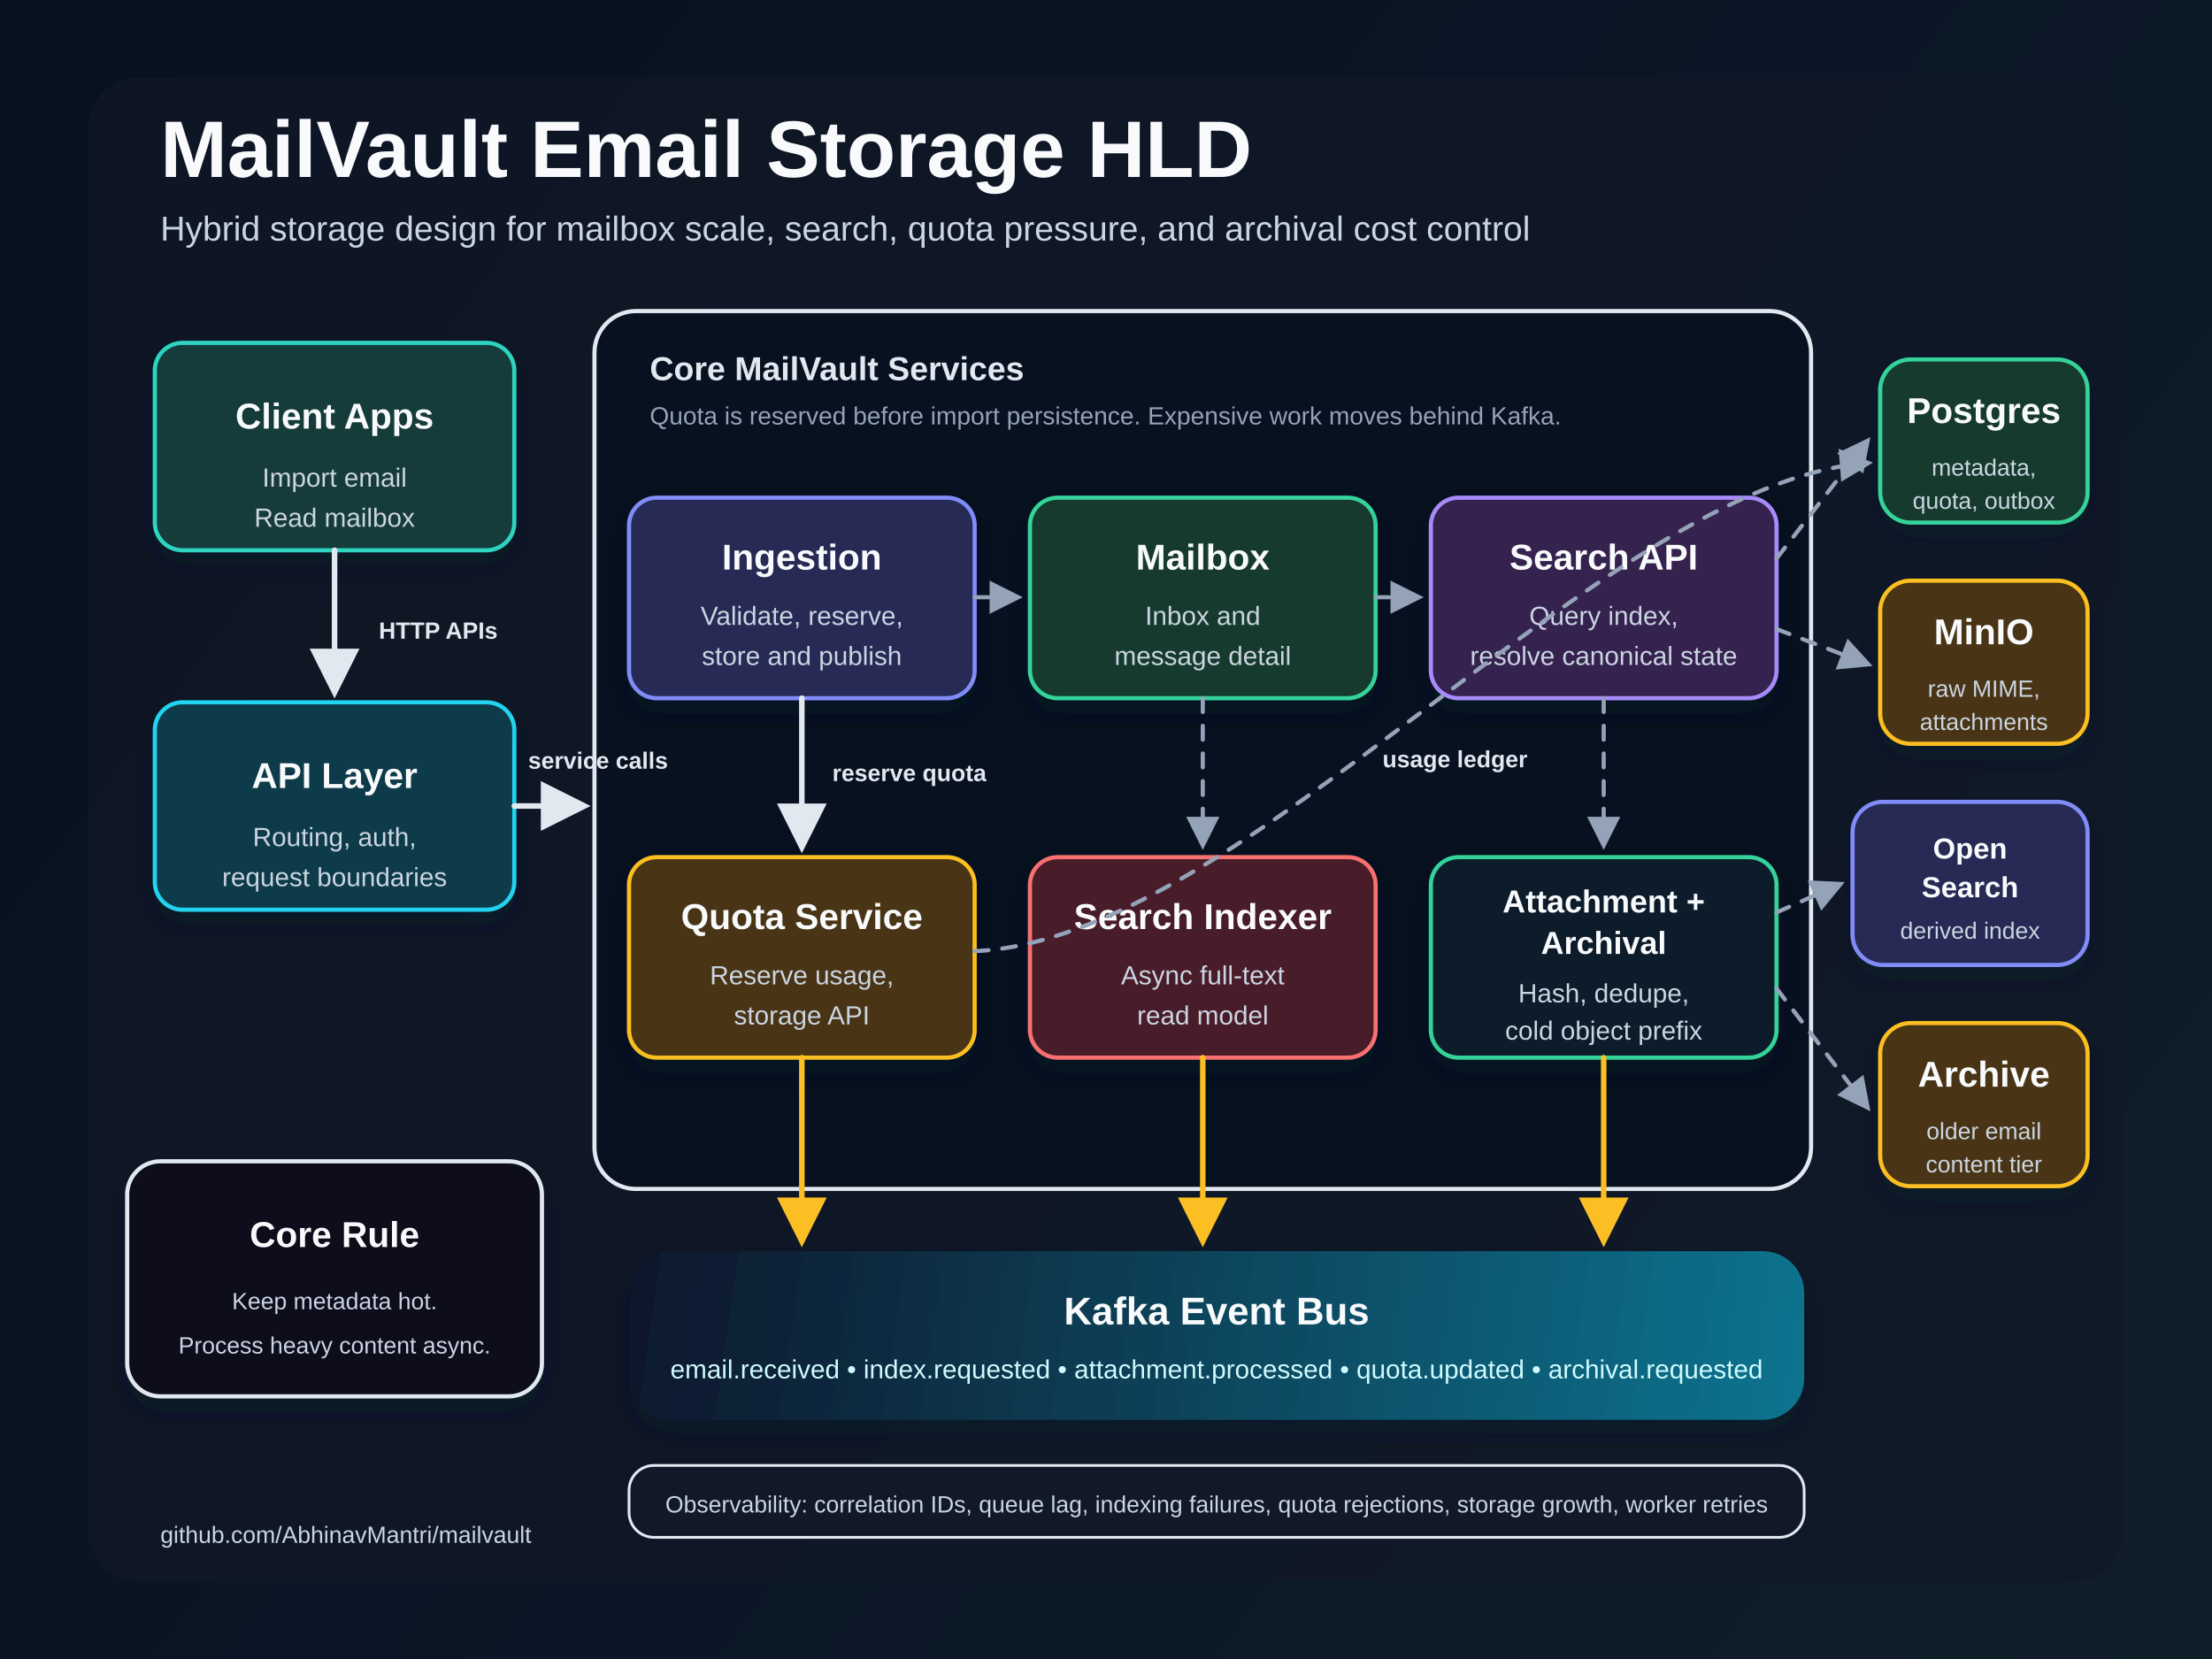
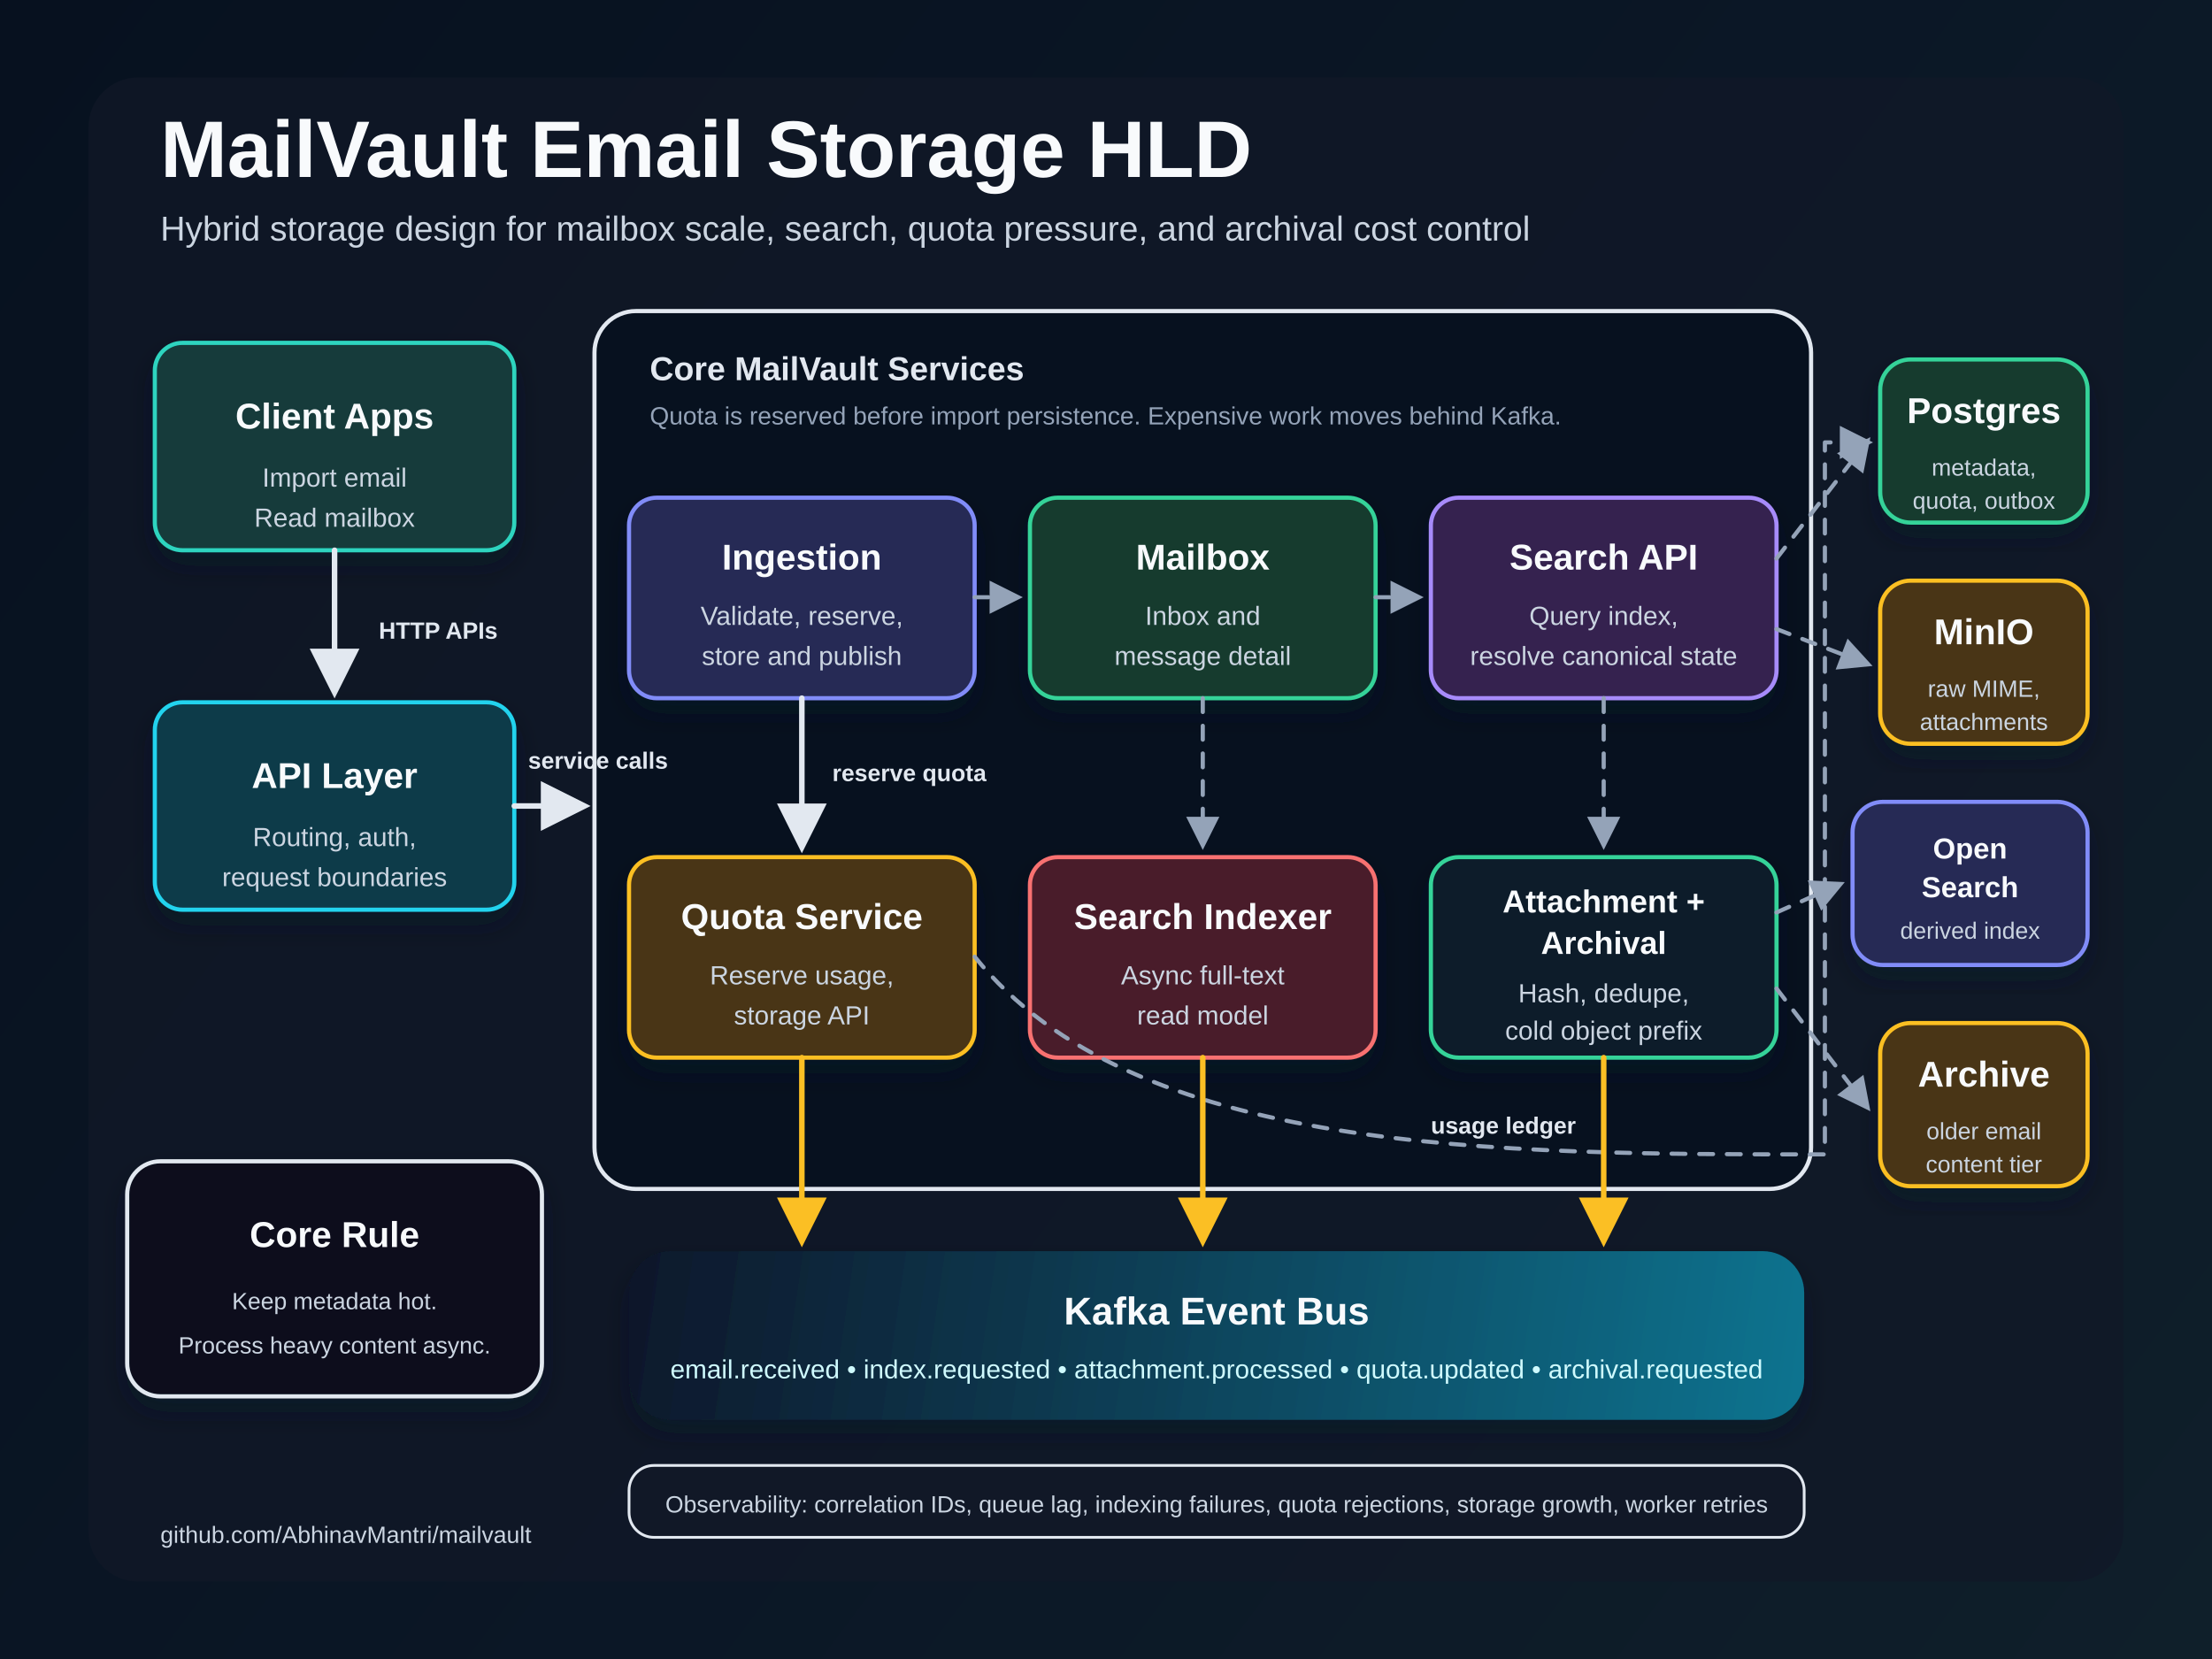
<svg xmlns="http://www.w3.org/2000/svg" width="1600" height="1200" viewBox="0 0 1600 1200" fill="none" role="img" aria-labelledby="title desc">
  <defs>
    <style>
      .title { font: 700 58px Arial, Helvetica, sans-serif; fill: #F8FAFC; }
      .subtitle { font: 400 25px Arial, Helvetica, sans-serif; fill: #CBD5E1; }
      .group-title { font: 700 24px Arial, Helvetica, sans-serif; fill: #E2E8F0; }
      .group-note { font: 400 18px Arial, Helvetica, sans-serif; fill: #94A3B8; }
      .box-title { font: 700 26px Arial, Helvetica, sans-serif; fill: #F8FAFC; }
      .box-title-small { font: 700 23px Arial, Helvetica, sans-serif; fill: #F8FAFC; }
      .box-title-xs { font: 700 21px Arial, Helvetica, sans-serif; fill: #F8FAFC; }
      .box-body { font: 400 19px Arial, Helvetica, sans-serif; fill: #CBD5E1; }
      .callout-body { font: 400 17px Arial, Helvetica, sans-serif; fill: #CBD5E1; }
      .small { font: 400 17px Arial, Helvetica, sans-serif; fill: #CBD5E1; }
      .label { font: 700 17px Arial, Helvetica, sans-serif; fill: #E2E8F0; }
      .white-title { font: 700 28px Arial, Helvetica, sans-serif; fill: #F8FAFC; }
      .white-small { font: 400 19px Arial, Helvetica, sans-serif; fill: #CFFAFE; }
      .arrow { stroke: #E2E8F0; stroke-width: 4; stroke-linecap: round; stroke-linejoin: round; }
      .soft-arrow { stroke: #94A3B8; stroke-width: 3; stroke-linecap: round; stroke-linejoin: round; stroke-dasharray: 10 10; }
      .event-arrow { stroke: #FBBF24; stroke-width: 4; stroke-linecap: round; stroke-linejoin: round; }
      .box { stroke-width: 3; rx: 20; }
    </style>
    <marker id="arrow" viewBox="0 0 10 10" refX="8" refY="5" markerWidth="9" markerHeight="9" orient="auto">
      <path d="M0 0 L10 5 L0 10 z" fill="#E2E8F0" />
    </marker>
    <marker id="softArrow" viewBox="0 0 10 10" refX="8" refY="5" markerWidth="8" markerHeight="8" orient="auto">
      <path d="M0 0 L10 5 L0 10 z" fill="#94A3B8" />
    </marker>
    <marker id="eventArrow" viewBox="0 0 10 10" refX="8" refY="5" markerWidth="9" markerHeight="9" orient="auto">
      <path d="M0 0 L10 5 L0 10 z" fill="#FBBF24" />
    </marker>
    <linearGradient id="pageBg" x1="0" y1="0" x2="1600" y2="1200" gradientUnits="userSpaceOnUse">
      <stop stop-color="#07111F" />
      <stop offset="0.54" stop-color="#0B1726" />
      <stop offset="1" stop-color="#0F1F2A" />
    </linearGradient>
    <linearGradient id="kafkaBg" x1="455" y1="905" x2="1305" y2="1028" gradientUnits="userSpaceOnUse">
      <stop stop-color="#0f172a" />
      <stop offset="1" stop-color="#0E7490" />
    </linearGradient>
    <filter id="shadow" x="-10%" y="-12%" width="120%" height="130%">
      <feDropShadow dx="0" dy="10" stdDeviation="10" flood-color="#0f172a" flood-opacity="0.35" />
    </filter>
  </defs>
  <rect width="1600" height="1200" fill="url(#pageBg)" />
  <rect x="64" y="56" width="1472" height="1088" rx="36" fill="#111827" fill-opacity="0.72" />
  <text x="116" y="128" class="title">MailVault Email Storage HLD</text>
  <text x="116" y="174" class="subtitle">Hybrid storage design for mailbox scale, search, quota pressure, and archival cost control</text>
  <rect x="112" y="248" width="260" height="150" class="box" fill="#123B3A" stroke="#2DD4BF" filter="url(#shadow)" />
  <text x="242" y="310" text-anchor="middle" class="box-title">Client Apps</text>
  <text x="242" y="352" text-anchor="middle" class="box-body">Import email</text>
  <text x="242" y="381" text-anchor="middle" class="box-body">Read mailbox</text>
  <path class="arrow" d="M242 398 L242 498" marker-end="url(#arrow)" />
  <text x="274" y="462" class="label">HTTP APIs</text>
  <rect x="112" y="508" width="260" height="150" class="box" fill="#0E3A4A" stroke="#22D3EE" filter="url(#shadow)" />
  <text x="242" y="570" text-anchor="middle" class="box-title">API Layer</text>
  <text x="242" y="612" text-anchor="middle" class="box-body">Routing, auth,</text>
  <text x="242" y="641" text-anchor="middle" class="box-body">request boundaries</text>
  <rect x="430" y="225" width="880" height="635" rx="30" fill="#07111F" stroke="#E2E8F0" stroke-width="3" />
  <text x="470" y="275" class="group-title">Core MailVault Services</text>
  <text x="470" y="307" class="group-note">Quota is reserved before import persistence. Expensive work moves behind Kafka.</text>
  <path class="arrow" d="M372 583 L420 583" marker-end="url(#arrow)" />
  <text x="382" y="556" class="label">service calls</text>
  <rect x="455" y="360" width="250" height="145" class="box" fill="#252A55" stroke="#818CF8" filter="url(#shadow)" />
  <text x="580" y="412" text-anchor="middle" class="box-title">Ingestion</text>
  <text x="580" y="452" text-anchor="middle" class="box-body">Validate, reserve,</text>
  <text x="580" y="481" text-anchor="middle" class="box-body">store and publish</text>
  <rect x="745" y="360" width="250" height="145" class="box" fill="#173B2D" stroke="#34D399" filter="url(#shadow)" />
  <text x="870" y="412" text-anchor="middle" class="box-title">Mailbox</text>
  <text x="870" y="452" text-anchor="middle" class="box-body">Inbox and</text>
  <text x="870" y="481" text-anchor="middle" class="box-body">message detail</text>
  <rect x="1035" y="360" width="250" height="145" class="box" fill="#34224F" stroke="#A78BFA" filter="url(#shadow)" />
  <text x="1160" y="412" text-anchor="middle" class="box-title">Search API</text>
  <text x="1160" y="452" text-anchor="middle" class="box-body">Query index,</text>
  <text x="1160" y="481" text-anchor="middle" class="box-body">resolve canonical state</text>
  <rect x="455" y="620" width="250" height="145" class="box" fill="#4A3415" stroke="#FBBF24" filter="url(#shadow)" />
  <text x="580" y="672" text-anchor="middle" class="box-title">Quota Service</text>
  <text x="580" y="712" text-anchor="middle" class="box-body">Reserve usage,</text>
  <text x="580" y="741" text-anchor="middle" class="box-body">storage API</text>
  <rect x="745" y="620" width="250" height="145" class="box" fill="#4A1F2A" stroke="#F87171" filter="url(#shadow)" />
  <text x="870" y="672" text-anchor="middle" class="box-title">Search Indexer</text>
  <text x="870" y="712" text-anchor="middle" class="box-body">Async full-text</text>
  <text x="870" y="741" text-anchor="middle" class="box-body">read model</text>
  <rect x="1035" y="620" width="250" height="145" class="box" fill="#0F1F2A" stroke="#34D399" filter="url(#shadow)" />
  <text x="1160" y="660" text-anchor="middle" class="box-title-small">Attachment +</text>
  <text x="1160" y="690" text-anchor="middle" class="box-title-small">Archival</text>
  <text x="1160" y="725" text-anchor="middle" class="box-body">Hash, dedupe,</text>
  <text x="1160" y="752" text-anchor="middle" class="box-body">cold object prefix</text>
  <rect x="1360" y="260" width="150" height="118" rx="22" fill="#173B2D" stroke="#34D399" stroke-width="3" filter="url(#shadow)" />
  <text x="1435" y="306" text-anchor="middle" class="box-title">Postgres</text>
  <text x="1435" y="344" text-anchor="middle" class="small">metadata,</text>
  <text x="1435" y="368" text-anchor="middle" class="small">quota, outbox</text>
  <rect x="1360" y="420" width="150" height="118" rx="22" fill="#4A3415" stroke="#FBBF24" stroke-width="3" filter="url(#shadow)" />
  <text x="1435" y="466" text-anchor="middle" class="box-title">MinIO</text>
  <text x="1435" y="504" text-anchor="middle" class="small">raw MIME,</text>
  <text x="1435" y="528" text-anchor="middle" class="small">attachments</text>
  <rect x="1340" y="580" width="170" height="118" rx="22" fill="#252A55" stroke="#818CF8" stroke-width="3" filter="url(#shadow)" />
  <text x="1425" y="621" text-anchor="middle" class="box-title-xs">Open</text>
  <text x="1425" y="649" text-anchor="middle" class="box-title-xs">Search</text>
  <text x="1425" y="679" text-anchor="middle" class="small">derived index</text>
  <rect x="1360" y="740" width="150" height="118" rx="22" fill="#4A3415" stroke="#FBBF24" stroke-width="3" filter="url(#shadow)" />
  <text x="1435" y="786" text-anchor="middle" class="box-title">Archive</text>
  <text x="1435" y="824" text-anchor="middle" class="small">older email</text>
  <text x="1435" y="848" text-anchor="middle" class="small">content tier</text>
  <path class="soft-arrow" d="M705 432 L735 432" marker-end="url(#softArrow)" />
  <path class="soft-arrow" d="M995 432 L1025 432" marker-end="url(#softArrow)" />
  <path class="arrow" d="M580 505 L580 610" marker-end="url(#arrow)" />
  <text x="602" y="565" class="label">reserve quota</text>
  <path class="soft-arrow" d="M870 505 L870 610" marker-end="url(#softArrow)" />
  <path class="soft-arrow" d="M1160 505 L1160 610" marker-end="url(#softArrow)" />
  <path class="soft-arrow" d="M1285 404 L1350 320" marker-end="url(#softArrow)" />
  <path class="soft-arrow" d="M1285 455 L1350 480" marker-end="url(#softArrow)" />
-   <path class="soft-arrow" d="M705 688 C900 680 1160 350 1350 335" marker-end="url(#softArrow)" />
-   <text x="1000" y="555" class="label">usage ledger</text>
+   <path class="soft-arrow" d="M705 692 C820 835 1080 835 1320 835 L1320 320 L1350 320" marker-end="url(#softArrow)" />
+   <text x="1035" y="820" class="label">usage ledger</text>
  <path class="soft-arrow" d="M1285 660 L1330 640" marker-end="url(#softArrow)" />
  <path class="soft-arrow" d="M1285 715 L1350 800" marker-end="url(#softArrow)" />
  <rect x="455" y="905" width="850" height="122" rx="30" fill="url(#kafkaBg)" filter="url(#shadow)" />
  <text x="880" y="958" text-anchor="middle" class="white-title">Kafka Event Bus</text>
  <text x="880" y="997" text-anchor="middle" class="white-small">email.received • index.requested • attachment.processed • quota.updated • archival.requested</text>
  <path class="event-arrow" d="M580 765 L580 895" marker-end="url(#eventArrow)" />
  <path class="event-arrow" d="M870 765 L870 895" marker-end="url(#eventArrow)" />
  <path class="event-arrow" d="M1160 765 L1160 895" marker-end="url(#eventArrow)" />
  <rect x="92" y="840" width="300" height="170" rx="24" fill="#07111F" stroke="#E2E8F0" stroke-width="3" filter="url(#shadow)" />
  <text x="242" y="902" text-anchor="middle" class="box-title">Core Rule</text>
  <text x="242" y="947" text-anchor="middle" class="callout-body">Keep metadata hot.</text>
  <text x="242" y="979" text-anchor="middle" class="callout-body">Process heavy content async.</text>
  <rect x="455" y="1060" width="850" height="52" rx="18" fill="#111827" stroke="#E2E8F0" stroke-width="2" />
  <text x="880" y="1094" text-anchor="middle" class="small">Observability: correlation IDs, queue lag, indexing failures, quota rejections, storage growth, worker retries</text>
  <text x="116" y="1116" class="small">github.com/AbhinavMantri/mailvault</text>
</svg>
